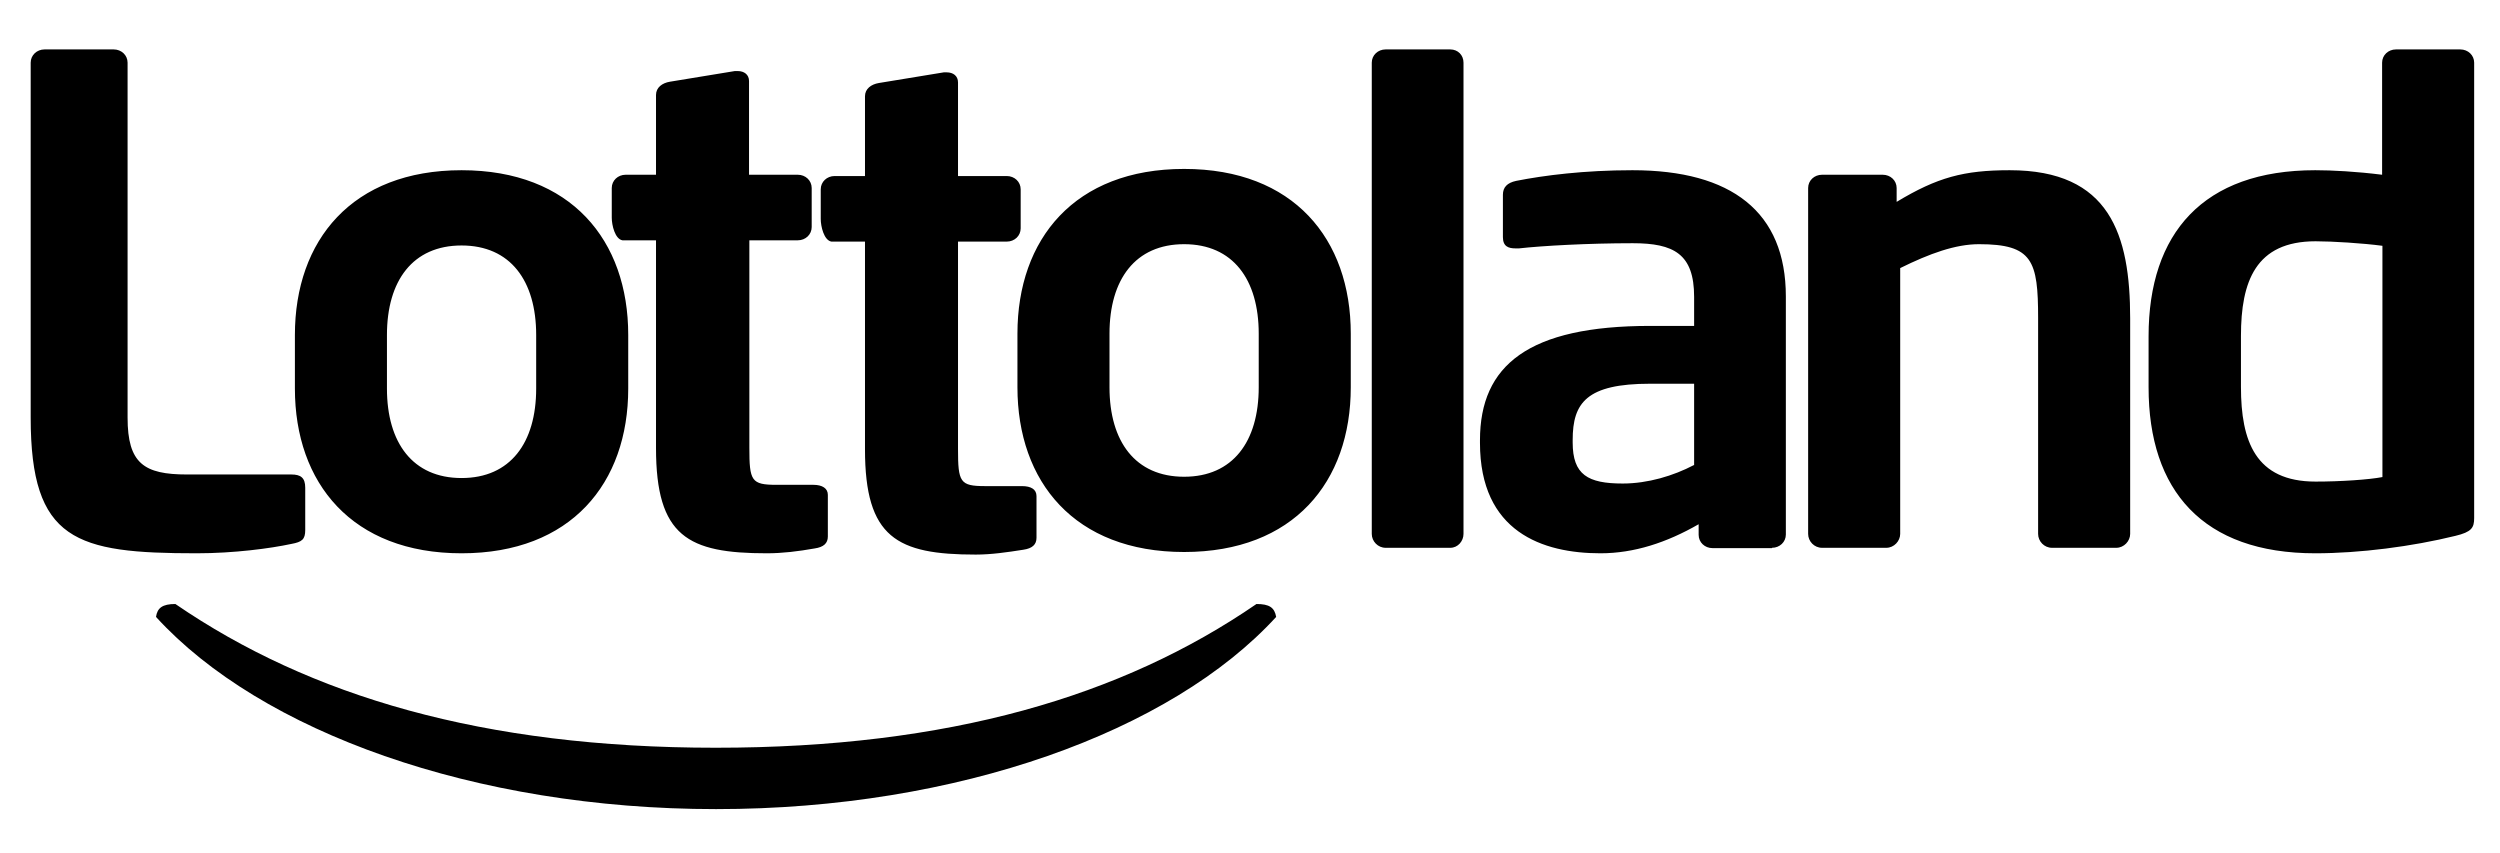
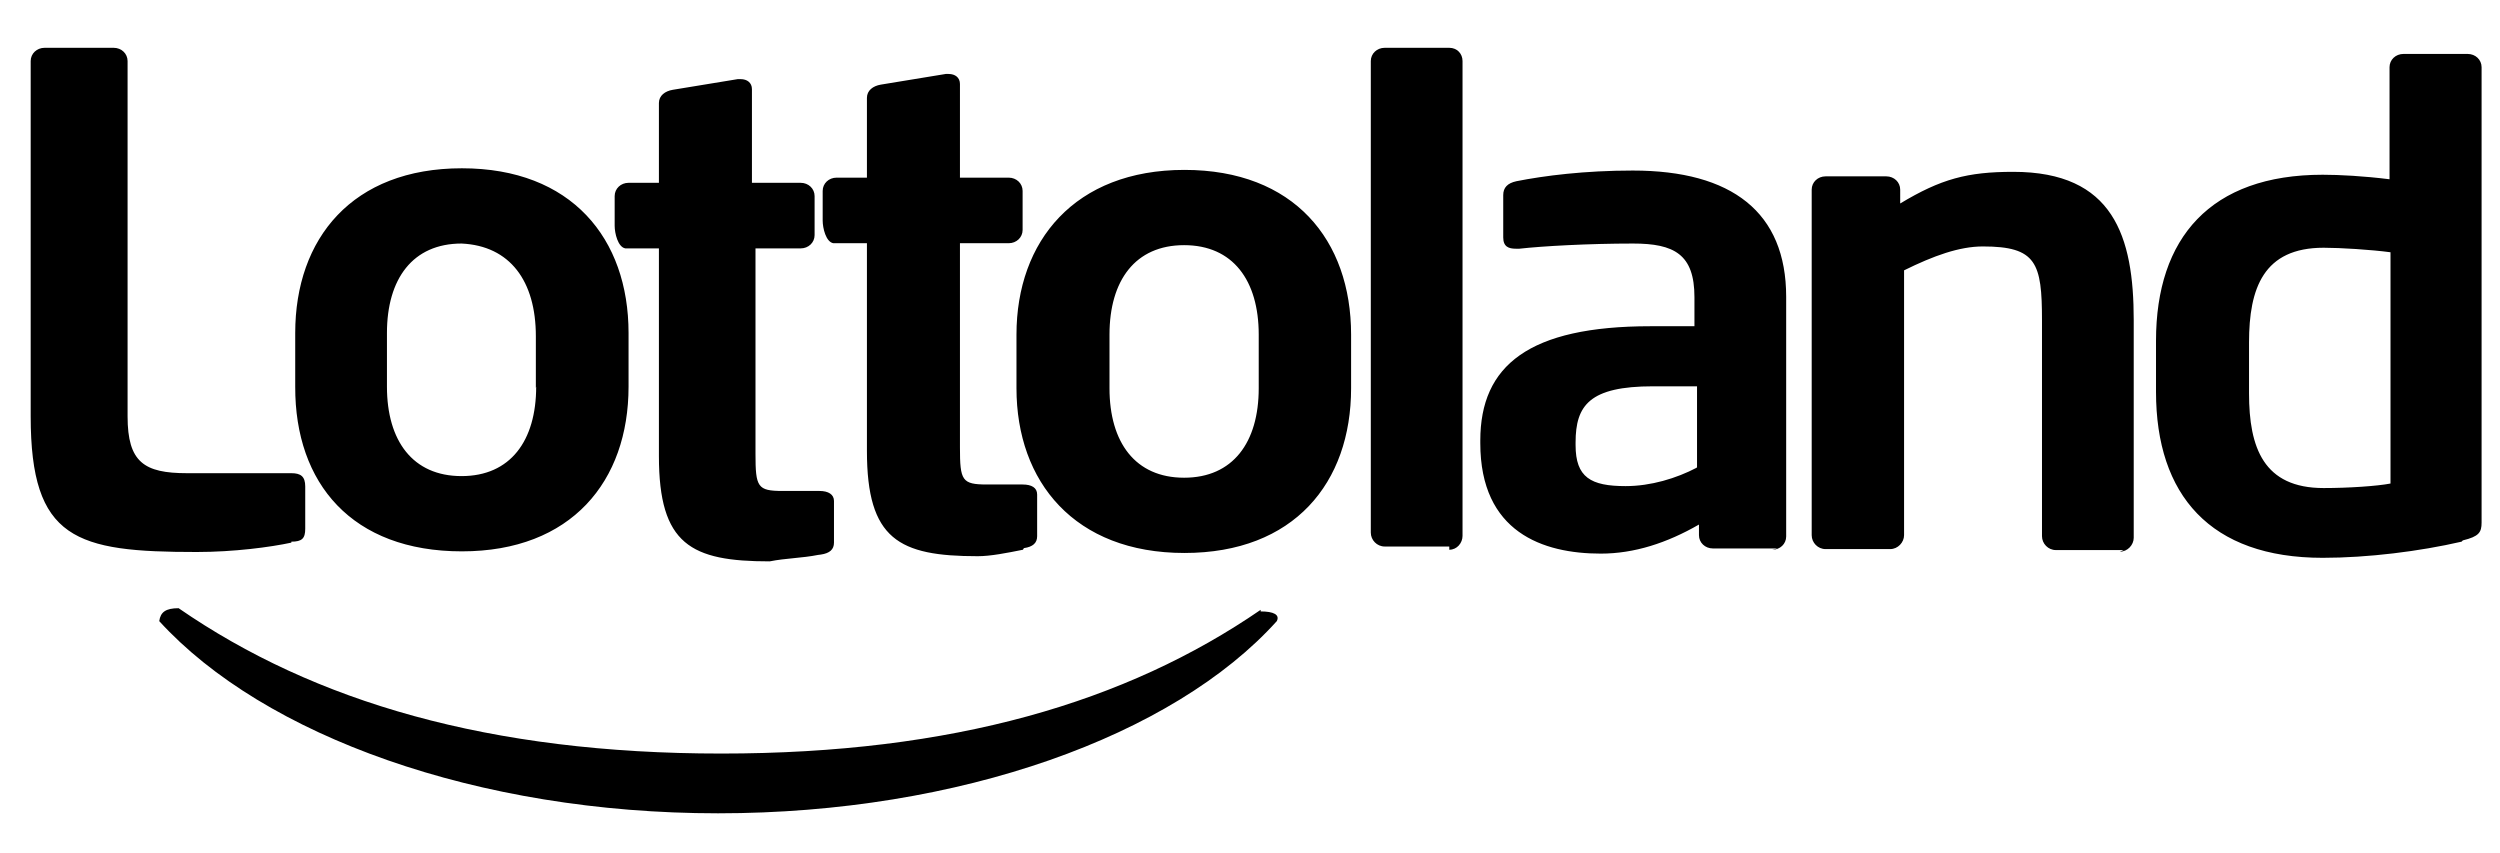
- <svg xmlns="http://www.w3.org/2000/svg" version="1.1" id="Logo" x="0px" y="0px" viewBox="0 0 774 264" style="enable-background:new 0 0 774 264;" xml:space="preserve">
-   <path id="logo" d="M90.2,168.4c-6.5,1.4-17.8,2.9-29.3,2.9c-37.4,0-51.4-3.8-51.4-42V19.4  c0-2.3,1.9-4.1,4.3-4.1h21.4c2.4,0,4.3,1.8,4.3,4.1v109.9c0,14.2,5.1,17.6,18.4,17.6h32.3c2.9,0,4.3,1,4.3,4.1v13.1  C94.5,167,93.5,167.8,90.2,168.4 M142.9,171.3c33.9,0,51.6-21.7,51.6-51v-16.6c0-29.3-17.7-51-51.6-51c-33.9,0-51.6,21.7-51.6,51  v16.6C91.3,149.6,109,171.3,142.9,171.3 M166,120.3c0,16.8-8,27.7-23.1,27.7c-15.1,0-23.1-10.9-23.1-27.7v-16.6  c0-16.8,8-27.7,23.1-27.7C158,76,166,86.9,166,103.7V120.3z M316.8,170.2c2.8-0.4,4.1-1.6,4.1-3.7v-12.9c0-2.1-1.7-3.1-4.5-3.1H305  c-7.8,0-8.4-1.2-8.4-11.5V74.8h15.1c2.4,0,4.3-1.8,4.3-4.1V58.6c0-2.3-1.9-4.1-4.3-4.1h-15.1v-29c0-2-1.5-3.1-3.5-3.1h-0.9  l-20.1,3.3c-2.4,0.4-4.3,1.8-4.3,4.1v24.7h-9.4c-2.4,0-4.3,1.8-4.3,4.1v9.2c0,2.3,1,6.6,3.3,7h10.4v64.3c0,27.4,9.9,32.6,34.3,32.6  C306.9,171.7,311.7,171,316.8,170.2 M366.6,170.9c33.9,0,51.6-21.7,51.6-51v-16.6c0-29.3-17.7-51-51.6-51S315,74,315,103.3v16.6  C315,149.2,332.7,170.9,366.6,170.9 M389.7,119.9c0,16.8-8,27.7-23.1,27.7c-15.1,0-23.1-10.9-23.1-27.7v-16.6  c0-16.8,8-27.7,23.1-27.7c15.1,0,23.1,10.9,23.1,27.7V119.9z M449,169.6c2.4,0,4.1-2.1,4.1-4.3V19.4c0-2.3-1.7-4.1-4.1-4.1H429  c-2.4,0-4.3,1.8-4.3,4.1v145.9c0,2.3,1.9,4.3,4.3,4.3H449 M548.6,169.6c2.4,0,4.3-1.8,4.3-4.1V91.8c0-26.2-16.8-39.1-47.5-39.1  c-14.9,0-27.4,1.6-36,3.3c-2.8,0.6-4.1,2-4.1,4.3v13.1c0,2.9,1.7,3.5,3.9,3.5h1.1c7.1-0.8,21.4-1.6,35.2-1.6c12.7,0,19,3.3,19,16.6  v9h-13.6c-37.6,0-52.7,12.1-52.7,35.4v0.8c0,27.6,19.4,34.2,37.3,34.2c10.4,0,20.5-3.3,30.4-9v3.3c0,2.3,1.9,4.1,4.3,4.1H548.6   M524.4,144c-6.3,3.3-14.2,5.7-22,5.7c-10.8,0-15.5-2.7-15.5-12.7v-0.8c0-11.5,4.3-17.4,24-17.4h13.6V144z M655.2,169.6  c2.4,0,4.3-2.1,4.3-4.3V98.6c0-26-6.3-45.9-37.3-45.9c-14.2,0-22.4,2.2-35,9.8v-4.3c0-2.3-1.9-4.1-4.3-4.1h-18.8  c-2.4,0-4.3,1.8-4.3,4.1v107.1c0,2.3,1.9,4.3,4.3,4.3H584c2.4,0,4.3-2.1,4.3-4.3V83c9.1-4.5,17.1-7.4,24.4-7.4  c16.6,0,18.3,5.1,18.3,22.9v66.8c0,2.3,1.9,4.3,4.3,4.3H655.2 M760.2,165.9c5-1.2,5.8-2.5,5.8-5.5v-141c0-2.3-1.9-4.1-4.3-4.1h-19.9  c-2.4,0-4.3,1.8-4.3,4.1v34.7c-8-1-15.5-1.4-20.7-1.4c-34.7,0-51.6,19.5-51.6,51.4v15.8c0,32,16.8,51.4,51.6,51.4  C730.6,171.3,746.8,169.2,760.2,165.9 M737.6,147.7c-4.1,0.8-13,1.4-20.7,1.4c-18.6,0-23.1-12.5-23.1-29.3v-15.8  c0-16.8,4.5-29.3,23.1-29.3c5.2,0,14.7,0.6,20.7,1.4V147.7z M252.2,169.8c2.8-0.4,4.1-1.6,4.1-3.7v-12.9c0-2-1.7-3.1-4.5-3.1h-11.4  c-7.8,0-8.4-1.2-8.4-11.5V74.4H247c2.4,0,4.3-1.8,4.3-4.1V58.2c0-2.3-1.9-4.1-4.3-4.1h-15.1v-29c0-2-1.5-3.1-3.5-3.1h-0.9l-20.1,3.3  c-2.4,0.4-4.3,1.8-4.3,4.1v24.7h-9.4c-2.4,0-4.3,1.8-4.3,4.1v9.2c0,2.3,1,6.6,3.3,7h10.4v64.3c0,27.4,9.9,32.6,34.3,32.6  C242.3,171.3,247.1,170.7,252.2,169.8 M389,187c-41.6,28.6-95.3,44.5-167.4,44.5S95.9,215.5,54.3,187c-4,0-5.6,1.2-6,4  c32.4,35.5,98.5,59.5,173.4,59.5c74.9,0,140.9-24,173.4-59.5C394.6,188.1,393,187,389,187" />
+ <svg xmlns="http://www.w3.org/2000/svg" id="Logo" style="enable-background:new 0 0 774 264" xml:space="preserve" viewBox="0 0 774 264" version="1.1" y="0px" x="0px">
+   <path id="logo" d="m90.2 168c-6.5 1.4-17.8 2.9-29.3 2.9-37.4 0-51.4-3.8-51.4-42v-110c0-2.3 1.9-4.1 4.3-4.1h21.4c2.4 0 4.3 1.8 4.3 4.1v110c0 14.2 5.1 17.6 18.4 17.6h32.3c2.9 0 4.3 1 4.3 4.1v13.1c0 3-1 4-4.3 4m52.8 3c33.9 0 51.6-21.7 51.6-51v-16.6c0-29.3-17.7-51-51.6-51s-51.6 21.7-51.6 51v16.6c-0.1 30 17.6 51 51.6 51m23-51c0 16.8-8 27.7-23.1 27.7s-23.1-10.9-23.1-27.7v-16.6c0-16.8 8-27.7 23.1-27.7 15 0.7 23 11.6 23 28.7v16zm151 50c2.8-0.4 4.1-1.6 4.1-3.7v-12.9c0-2.1-1.7-3.1-4.5-3.1h-11c-7.8 0-8.4-1.2-8.4-11.5v-63.2h15.1c2.4 0 4.3-1.8 4.3-4.1v-12.1c0-2.3-1.9-4.1-4.3-4.1h-15.1v-29c0-2-1.5-3.1-3.5-3.1h-0.9l-20.1 3.3c-2.4 0.4-4.3 1.8-4.3 4.1v24.7h-9.4c-2.4 0-4.3 1.8-4.3 4.1v9.2c0 2.3 1 6.6 3.3 7h10.4v64.3c0 27.4 9.9 32.6 34.3 32.6 4 0 9-1 14-2m50 1c33.9 0 51.6-21.7 51.6-51v-16.6c0-29.3-17.7-51-51.6-51s-52 22-52 51v16.6c0 29 18 51 52 51m23-51c0 16.8-8 27.7-23.1 27.7s-23.1-10.9-23.1-27.7v-16.6c0-16.8 8-27.7 23.1-27.7s23.1 10.9 23.1 27.7v17zm59 50c2.4 0 4.1-2.1 4.1-4.3v-147c0-2.3-1.7-4.1-4.1-4.1h-20c-2.4 0-4.3 1.8-4.3 4.1v146c0 2.3 1.9 4.3 4.3 4.3h20m100 1c2.4 0 4.3-1.8 4.3-4.1v-74.2c0-26.2-16.8-39.1-47.5-39.1-14.9 0-27.4 1.6-36 3.3-2.8 0.6-4.1 2-4.1 4.3v13.1c0 2.9 1.7 3.5 3.9 3.5h1.1c7.1-0.8 21.4-1.6 35.2-1.6 12.7 0 19 3.3 19 16.6v9h-13.6c-37.6 0-52.7 12.1-52.7 35.4v0.8c0 27.6 19.4 34.2 37.3 34.2 10.4 0 20.5-3.3 30.4-9v3.3c0 2.3 1.9 4.1 4.3 4.1h20m-25-25c-6.3 3.3-14.2 5.7-22 5.7-10.8 0-15.5-2.7-15.5-12.7v-0.8c0-11.5 4.3-17.4 24-17.4h13.6v25zm131 26c2.4 0 4.3-2.1 4.3-4.3v-67.4c0-26-6.3-45.9-37.3-45.9-14.2 0-22.4 2.2-35 9.8v-4.3c0-2.3-1.9-4.1-4.3-4.1h-18.8c-2.4 0-4.3 1.8-4.3 4.1v107c0 2.3 1.9 4.3 4.3 4.3h20c2.4 0 4.3-2.1 4.3-4.3v-82c9.1-4.5 17.1-7.4 24.4-7.4 16.6 0 18.3 5.1 18.3 22.9v66.8c0 2.3 1.9 4.3 4.3 4.3h21m105-3c5-1.2 5.8-2.5 5.8-5.5v-141c0-2.3-1.9-4.1-4.3-4.1h-19.9c-2.4 0-4.3 1.8-4.3 4.1v34.7c-8-1-15.5-1.4-20.7-1.4-34.7 0-51.6 19.5-51.6 51.4v15.8c0 32 16.8 51.4 51.6 51.4 14 0 30-2 43-5m-22-18c-4.1 0.8-13 1.4-20.7 1.4-18.6 0-23.1-12.5-23.1-29.3v-15.8c0-16.8 4.5-29.3 23.1-29.3 5.2 0 14.7 0.6 20.7 1.4v71.9zm-486 22c2.8-0.4 4.1-1.6 4.1-3.7v-12.9c0-2-1.7-3.1-4.5-3.1h-11.4c-7.8 0-8.4-1.2-8.4-11.5v-63.6h14c2.4 0 4.3-1.8 4.3-4.1v-12.1c0-2.3-1.9-4.1-4.3-4.1h-15.1v-29c0-2-1.5-3.1-3.5-3.1h-0.9l-20.1 3.3c-2.4 0.4-4.3 1.8-4.3 4.1v24.7h-9.4c-2.4 0-4.3 1.8-4.3 4.1v9.2c0 2.3 1 6.6 3.3 7h10.4v64.3c0 27.4 9.9 32.6 34.3 32.6 5-1 10-1 15-2m137 17c-41.6 28.6-95.3 44.5-167 44.5s-126-16-168-45c-4 0-5.6 1.2-6 4 32.4 35.5 98.5 59.5 173 59.5 74.9 0 141-24 173-59.5 1-2-1-3-5-3" />
</svg>
